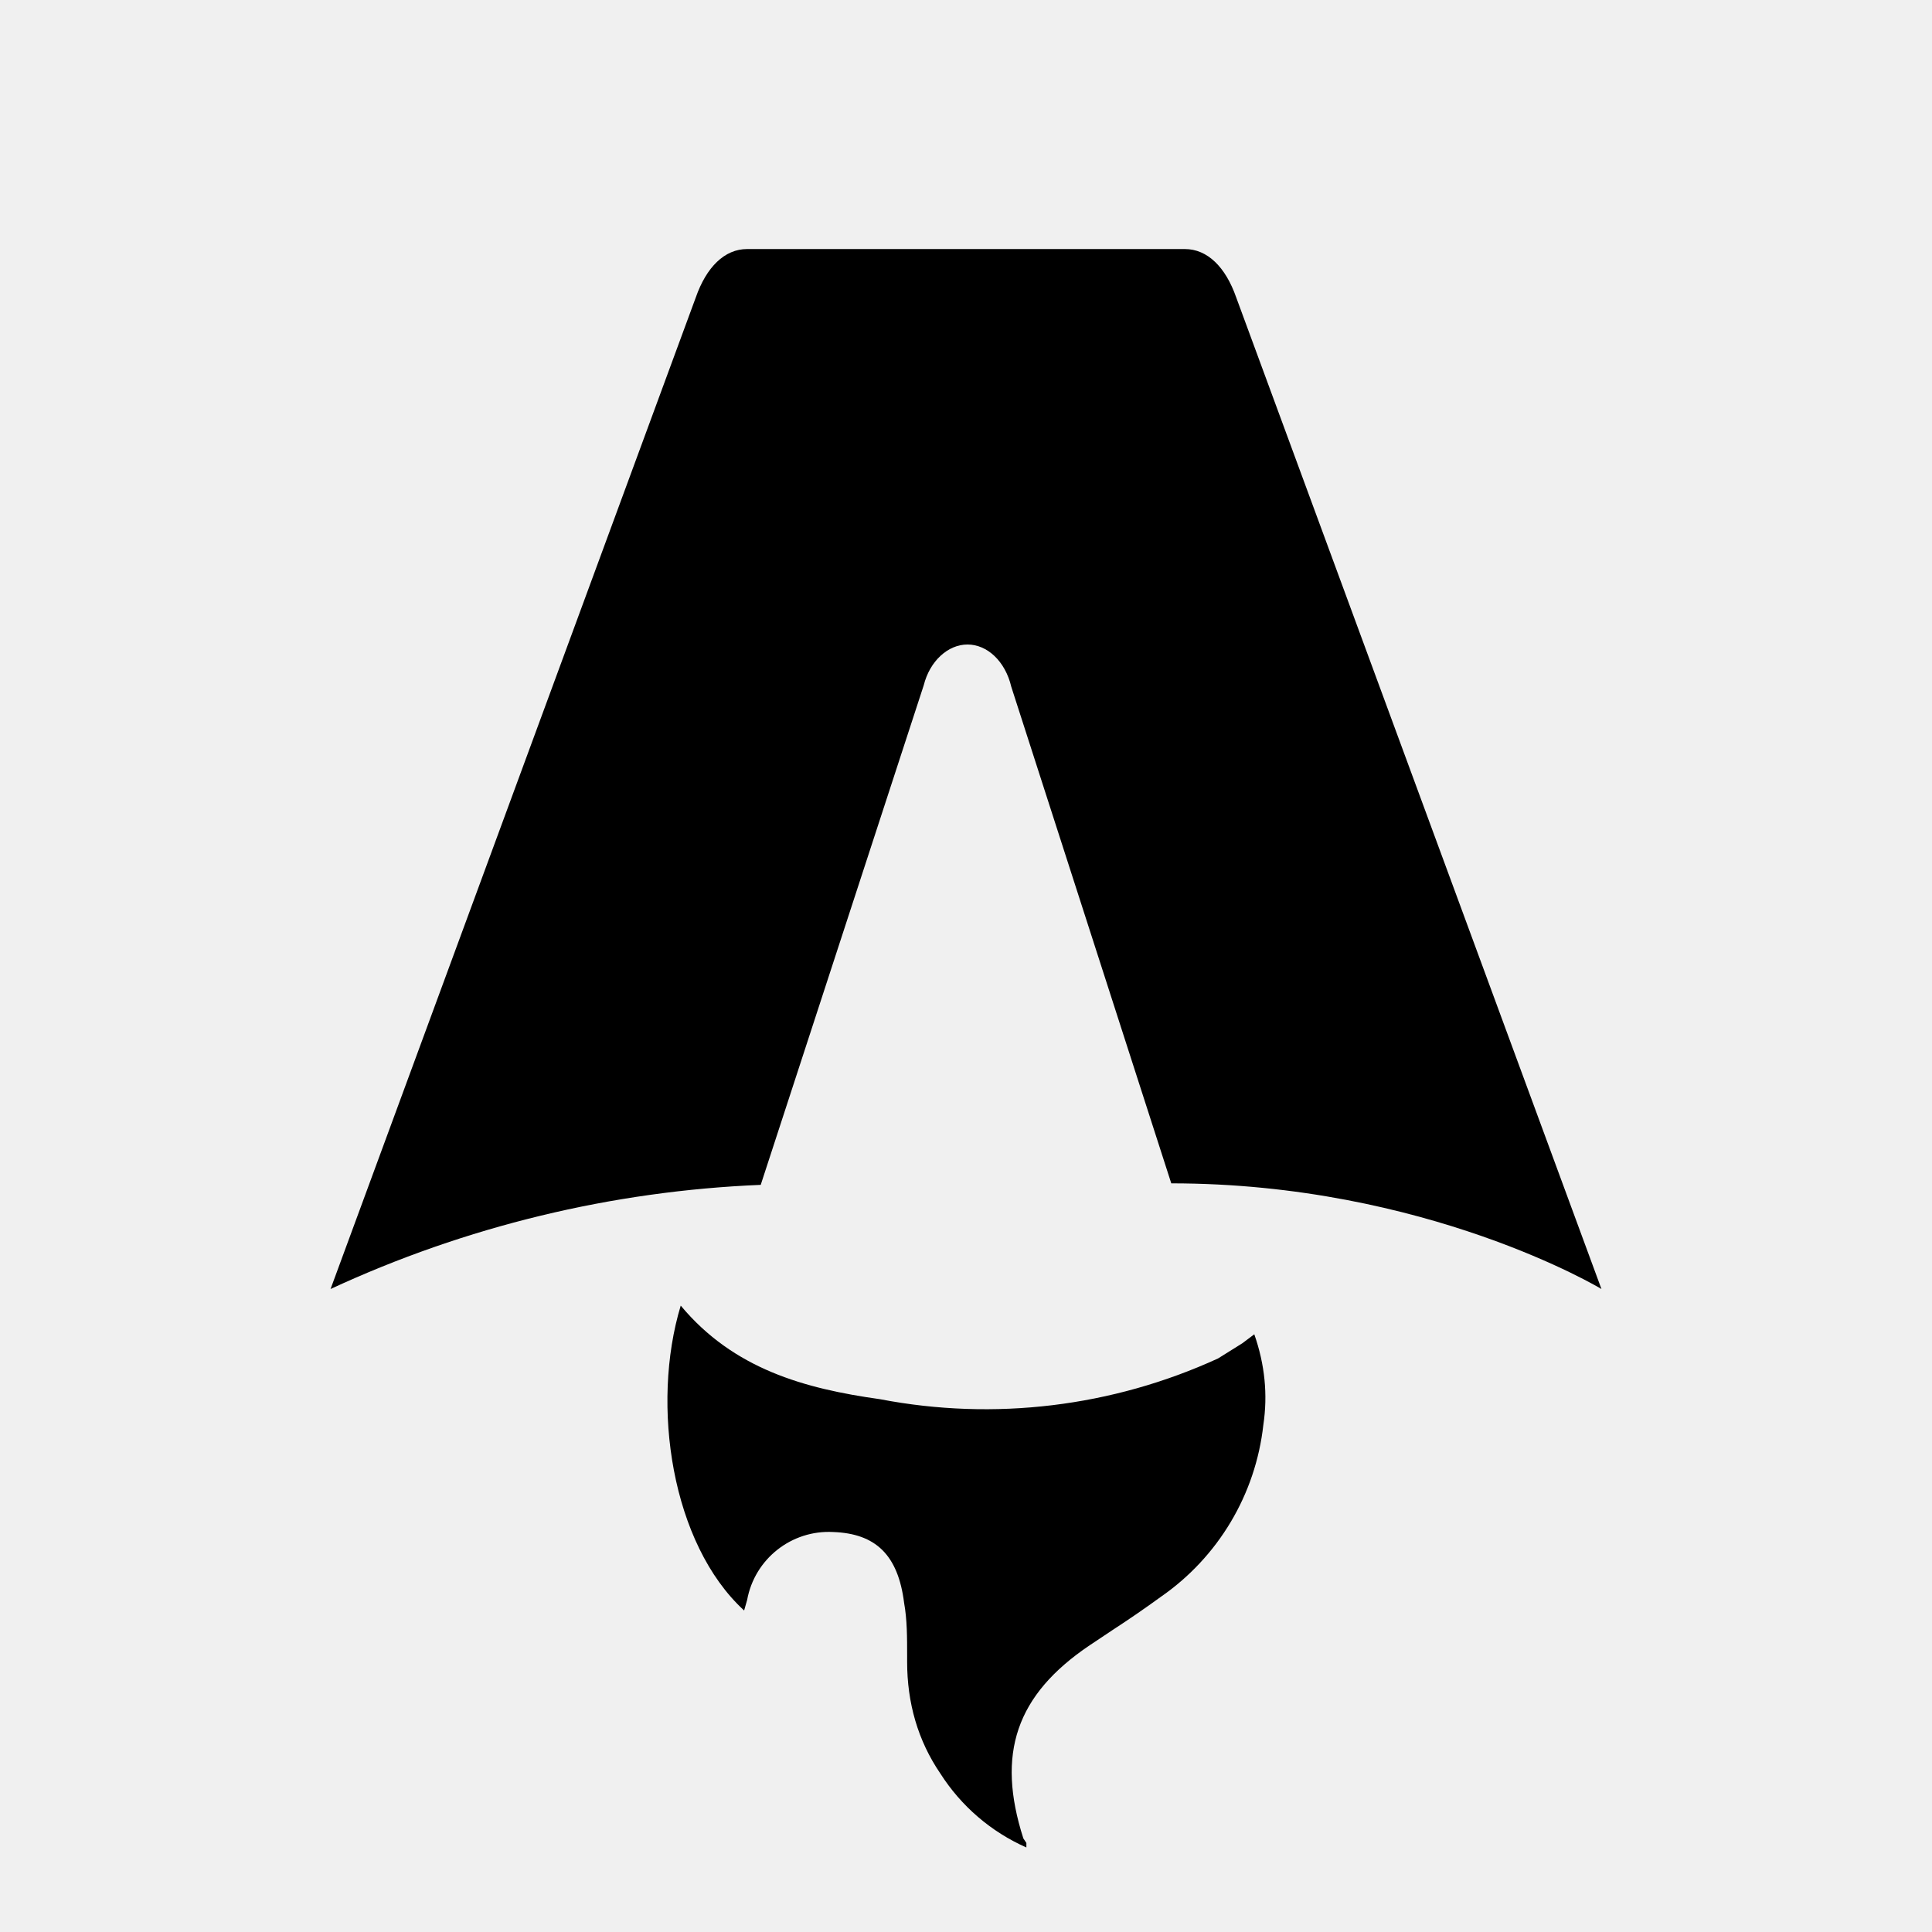
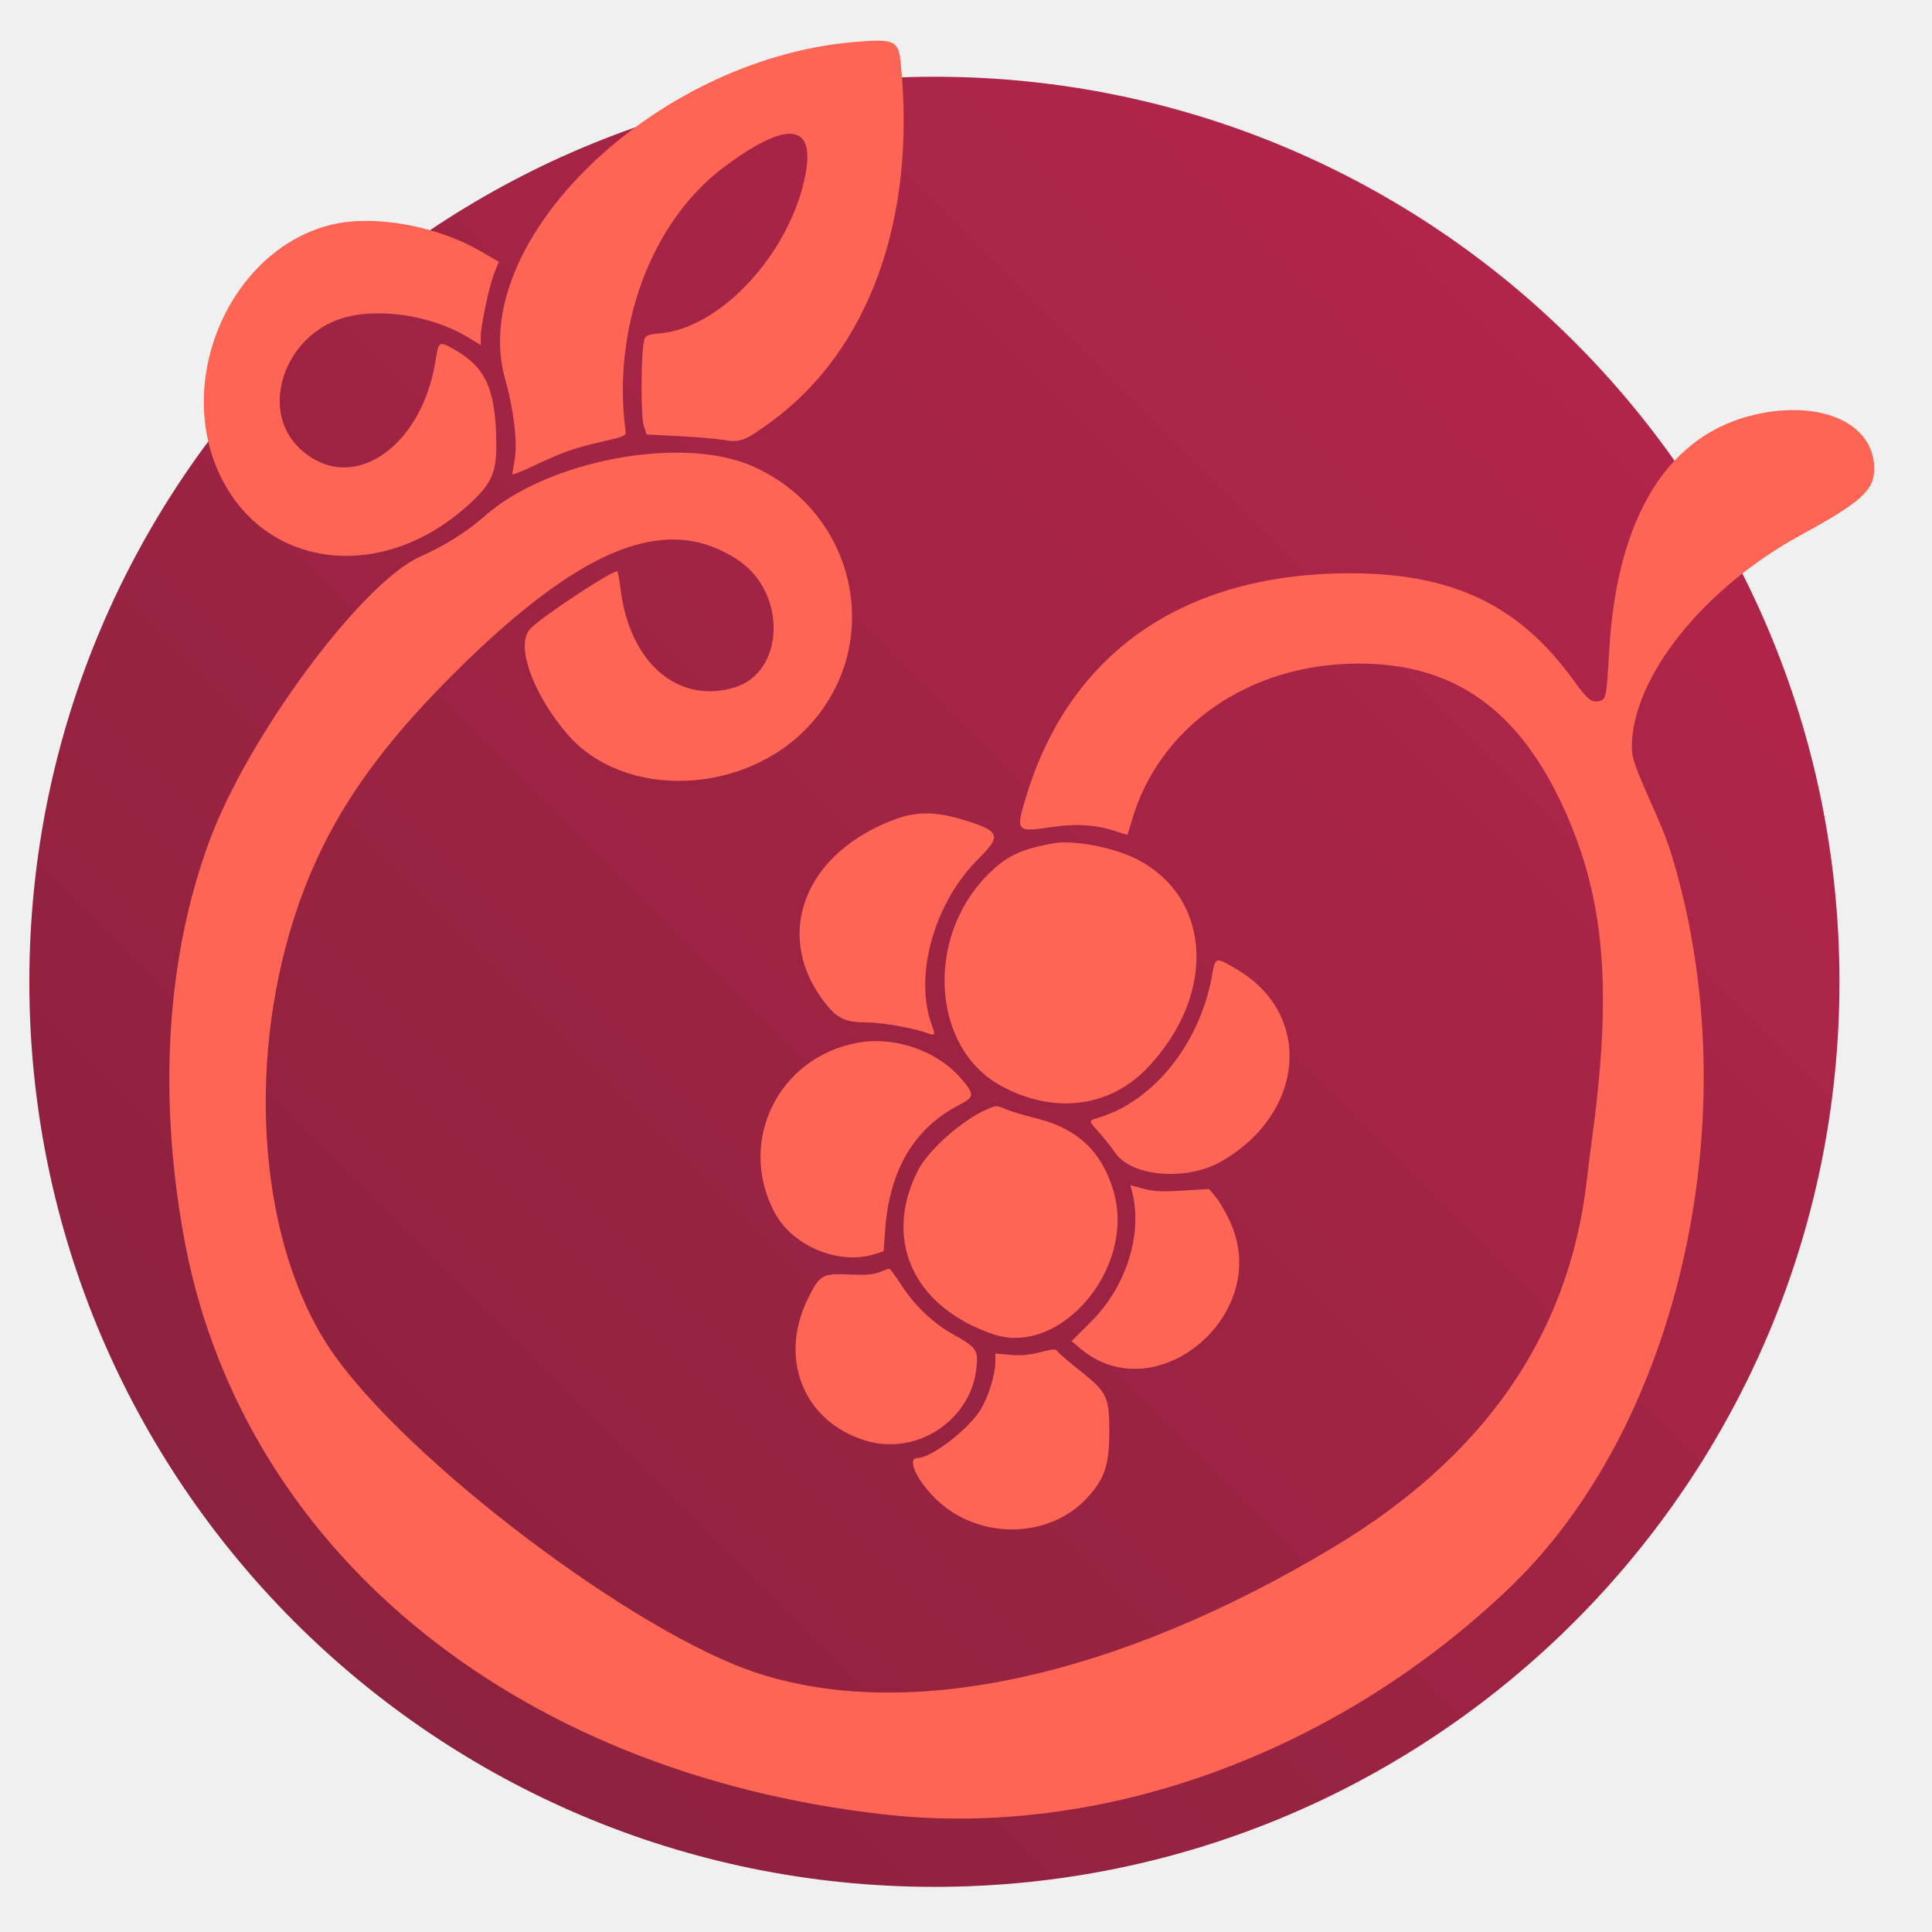
- <svg xmlns="http://www.w3.org/2000/svg" fill="none" viewBox="0 0 128 128">
-   <path d="M50.4 78.5a75.1 75.1 0 0 0-28.5 6.9l24.2-65.7c.7-2 1.9-3.2 3.4-3.2h29c1.5 0 2.7 1.2 3.4 3.2l24.2 65.7s-11.6-7-28.5-7L67 45.5c-.4-1.7-1.6-2.8-2.9-2.8-1.3 0-2.5 1.1-2.9 2.7L50.4 78.5Zm-1.1 28.2Zm-4.2-20.2c-2 6.6-.6 15.8 4.2 20.2a17.5 17.5 0 0 1 .2-.7 5.5 5.5 0 0 1 5.7-4.5c2.8.1 4.3 1.5 4.7 4.7.2 1.1.2 2.3.2 3.5v.4c0 2.7.7 5.2 2.2 7.4a13 13 0 0 0 5.7 4.9v-.3l-.2-.3c-1.8-5.6-.5-9.5 4.4-12.8l1.5-1a73 73 0 0 0 3.2-2.2 16 16 0 0 0 6.8-11.4c.3-2 .1-4-.6-6l-.8.6-1.6 1a37 37 0 0 1-22.4 2.7c-5-.7-9.7-2-13.2-6.2Z" />
-   <style>
-         path { fill: #000; }
-         @media (prefers-color-scheme: dark) {
-             path { fill: #FFF; }
-         }
-     </style>
+ <svg xmlns="http://www.w3.org/2000/svg" viewBox="88 88 856 856">
+   <defs>
+     <linearGradient id="g" x1="1" y1="0" x2="0" y2="1">
+       <stop offset="0" stop-color="#b8264c" />
+       <stop offset="1" stop-color="#85213b" />
+     </linearGradient>
+   </defs>
+   <circle cx="502" cy="523" r="401" fill="url(#g)" />
+   <path transform="translate(0 1024) scale(.1 -.1)" fill="#ff6555" d="M4655 9173 c-881 -79 -1711 -887 -1536 -1496 38 -134 55 -282 41 -356 -5 -29 -10 -57 -10 -62 0 -4 46 14 103 41 123 58 171 75 302 105 85 19 100 25 97 41 -62 461 113 932 436 1174 281 210 408 195 359 -42 -70 -344 -376 -673 -644 -695 -51 -5 -62 -9 -68 -27 -15 -45 -17 -339 -3 -381 l13 -40 135 -7 c74 -3 166 -11 204 -17 76 -13 95 -6 215 82 432 318 641 897 572 1586 -10 103 -27 111 -216 94z M2355 8366 c-449 -104 -708 -685 -498 -1116 203 -418 728 -474 1108 -118 101 94 119 141 113 307 -8 207 -51 295 -184 372 -70 39 -70 39 -84 -48 -64 -401 -388 -604 -609 -383 -170 170 -60 491 195 570 159 49 396 13 557 -84 l57 -35 0 36 c0 50 37 225 60 283 l20 50 -77 45 c-195 114 -470 164 -658 121z M8665 7525 c-392 -85 -620 -449 -655 -1045 -12 -209 -14 -217 -41 -225 -34 -11 -55 4 -113 85 -241 337 -537 480 -994 480 -729 0 -1234 -344 -1431 -975 -53 -170 -51 -173 104 -150 116 17 207 11 294 -20 24 -8 45 -14 46 -13 2 2 10 28 19 60 121 420 521 698 1006 698 412 0 695 -193 895 -612 189 -397 229 -793 146 -1438 -11 -80 -25 -190 -31 -245 -81 -683 -454 -1220 -1125 -1622 -953 -572 -1877 -774 -2546 -557 -543 175 -1564 948 -1893 1432 -313 461 -379 1247 -161 1921 133 410 351 733 762 1132 535 517 897 652 1204 447 217 -145 206 -497 -17 -564 -249 -75 -463 108 -504 432 -5 42 -12 79 -14 82 -12 12 -315 -186 -384 -251 -71 -67 5 -287 161 -469 251 -293 790 -273 1075 40 333 365 205 944 -253 1146 -312 139 -910 27 -1189 -222 -73 -65 -182 -134 -280 -176 -260 -113 -768 -798 -940 -1267 -185 -503 -225 -1103 -115 -1729 242 -1389 1452 -2393 3106 -2579 961 -109 2001 268 2770 1003 740 707 1053 2045 742 3170 -36 129 -48 161 -135 357 -52 118 -64 156 -64 198 0 308 316 705 750 941 266 145 325 198 324 295 -1 197 -230 303 -519 240z M4860 5735 c-416 -146 -562 -520 -321 -823 52 -66 89 -82 183 -82 69 0 211 -26 271 -49 29 -11 32 -6 17 33 -83 220 8 547 207 743 100 99 93 120 -57 167 -123 39 -209 42 -300 11z M5550 5624 c-149 -26 -214 -58 -299 -145 -271 -279 -241 -759 59 -927 234 -131 487 -101 656 79 309 328 282 761 -59 927 -101 49 -273 81 -357 66z M6250 5038 c-53 -300 -257 -556 -502 -630 -47 -14 -47 -11 3 -67 22 -25 55 -66 72 -91 74 -104 315 -123 466 -37 371 211 411 648 76 849 -100 60 -100 60 -115 -24z M4680 4740 c-352 -64 -535 -438 -368 -752 79 -148 280 -233 438 -186 l45 14 7 97 c19 264 130 450 329 552 68 35 68 47 3 121 -105 120 -294 184 -454 154z M5253 4445 c-110 -47 -260 -181 -306 -271 -156 -308 -20 -604 332 -725 299 -103 634 293 535 632 -51 176 -160 279 -342 324 -54 13 -114 31 -134 40 -44 18 -44 18 -85 0z M5894 4087 c52 -189 -22 -427 -182 -585 l-84 -84 34 -29 c337 -291 862 151 666 562 -19 41 -47 89 -63 107 l-28 34 -116 -7 c-90 -6 -129 -4 -174 8 l-59 16 6 -22z M4775 3723 c-29 -11 -64 -13 -130 -10 -119 6 -133 -1 -183 -102 -136 -270 -21 -553 257 -635 228 -67 469 97 488 331 7 72 -3 85 -106 142 -87 49 -167 125 -226 215 -27 42 -52 76 -55 75 -3 0 -23 -7 -45 -16z M5490 3369 c-46 -12 -85 -16 -132 -12 l-68 6 0 -41 c0 -51 -30 -148 -63 -204 -51 -87 -220 -218 -282 -218 -49 0 -3 -101 86 -186 188 -178 499 -173 667 11 77 84 96 143 97 290 0 155 -10 176 -125 268 -47 37 -92 75 -100 85 -14 17 -18 17 -80 1z" />
</svg>
